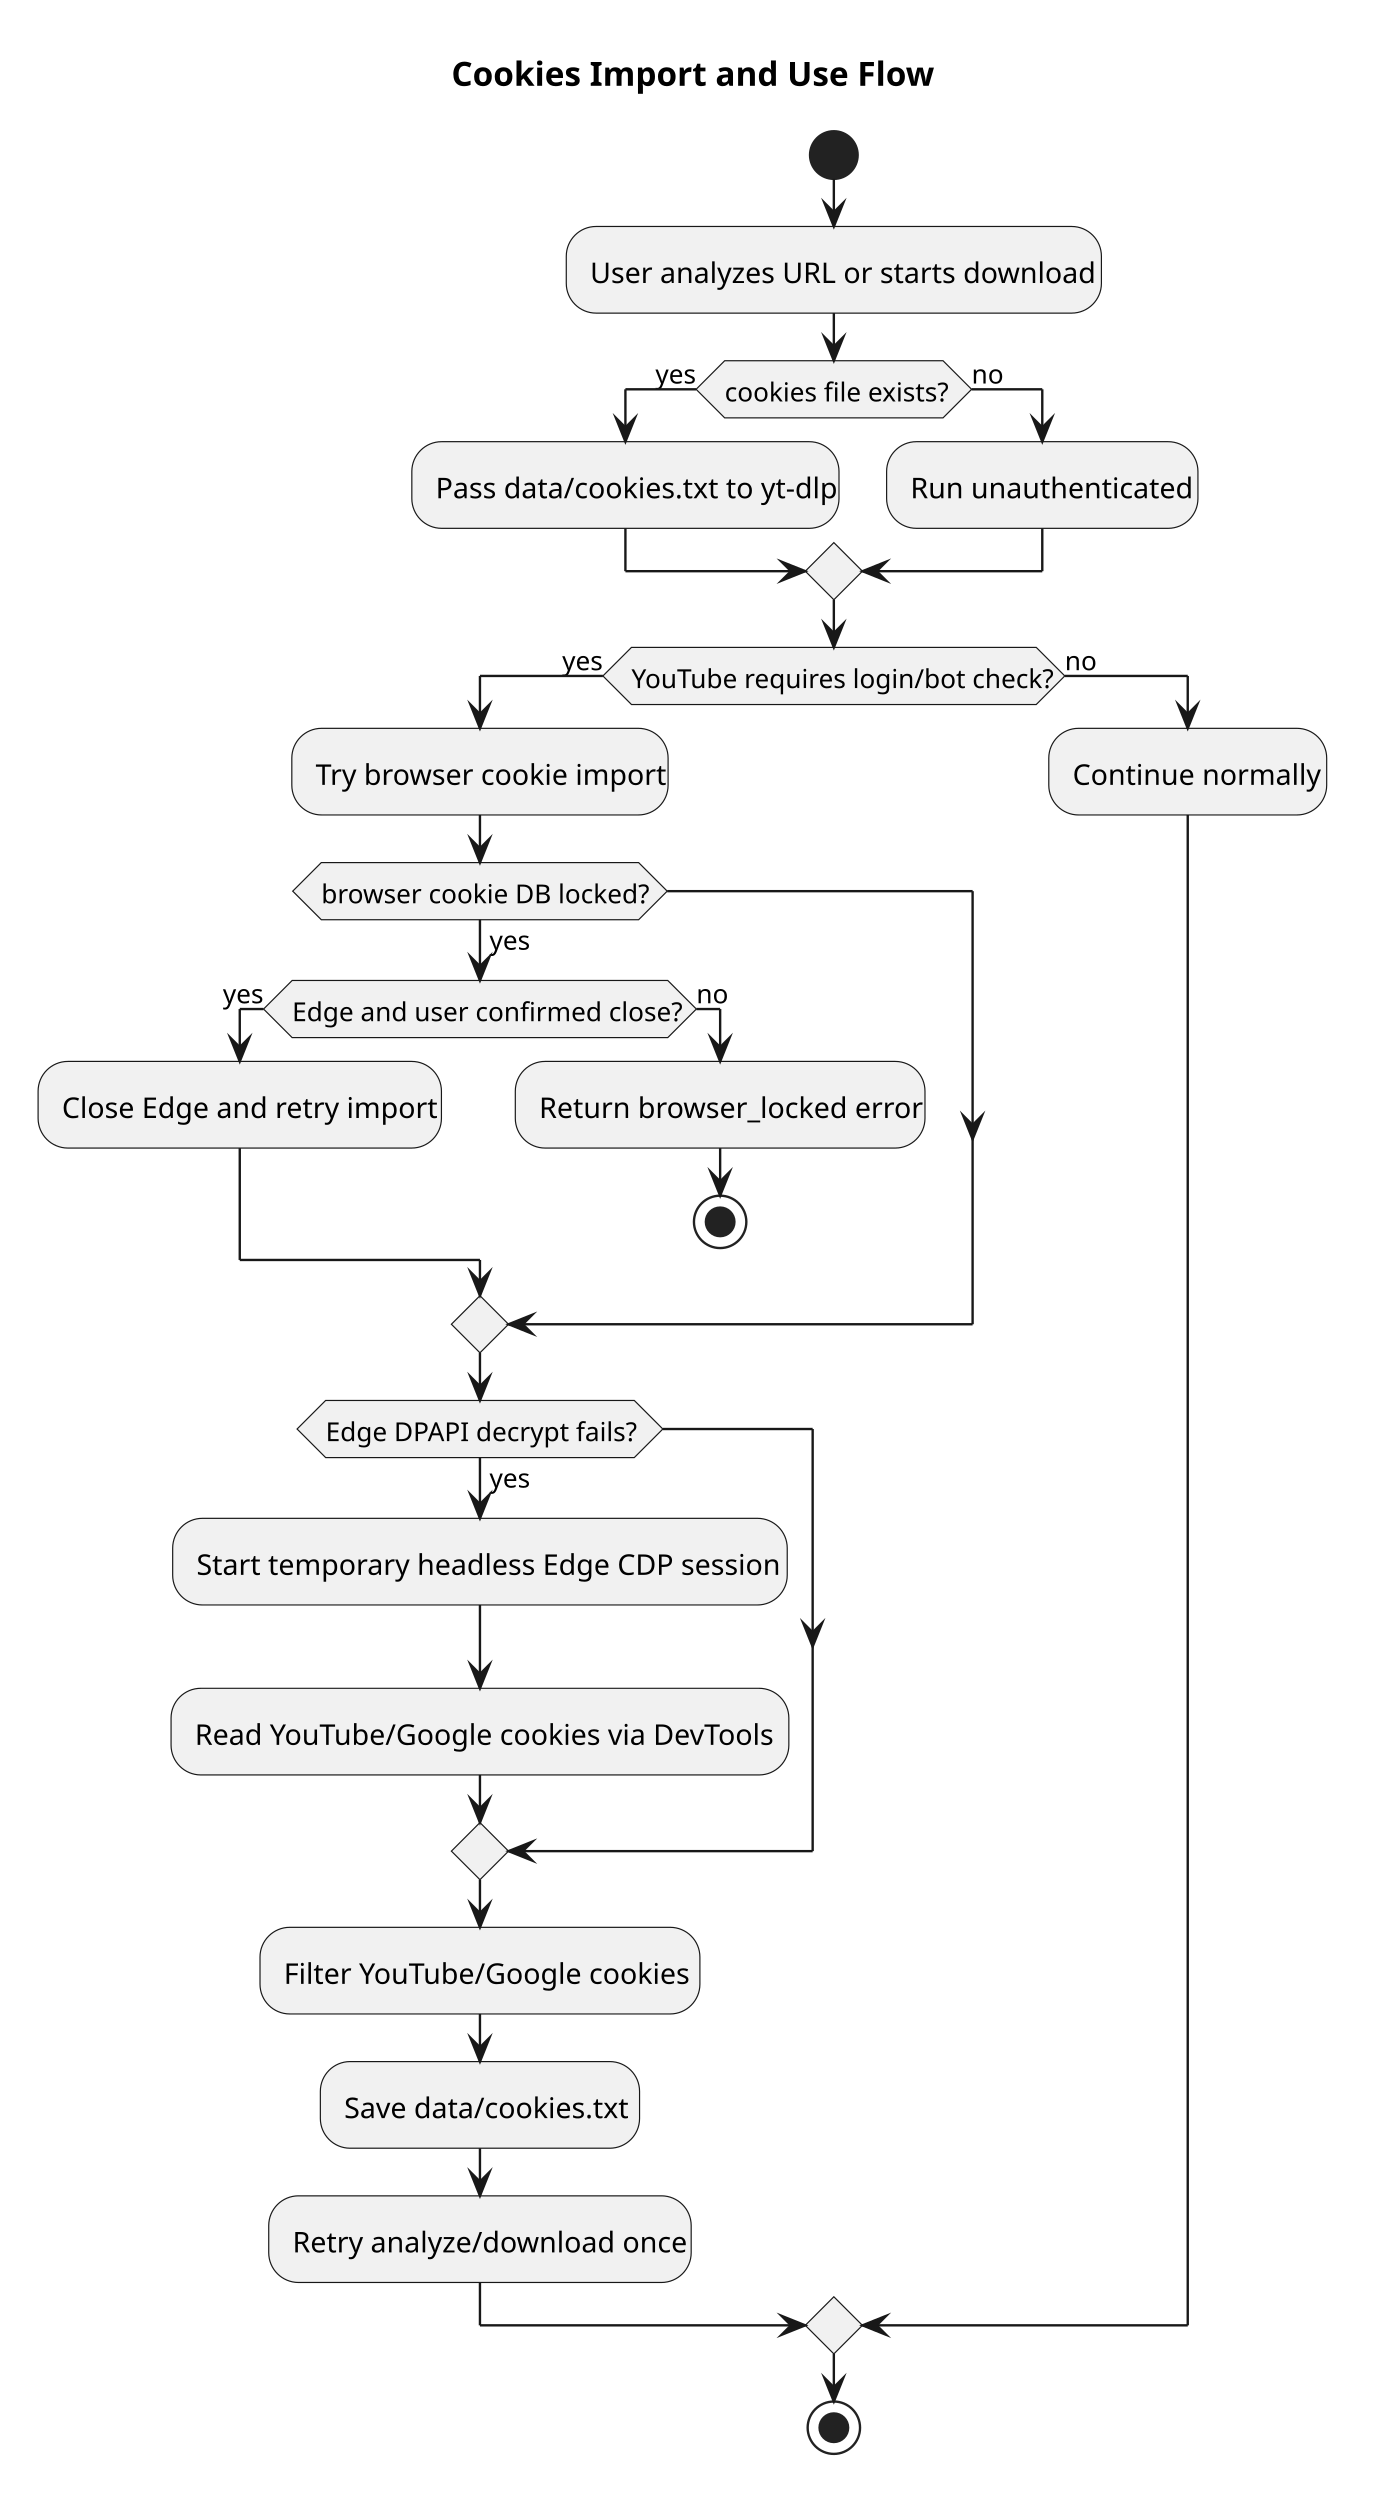
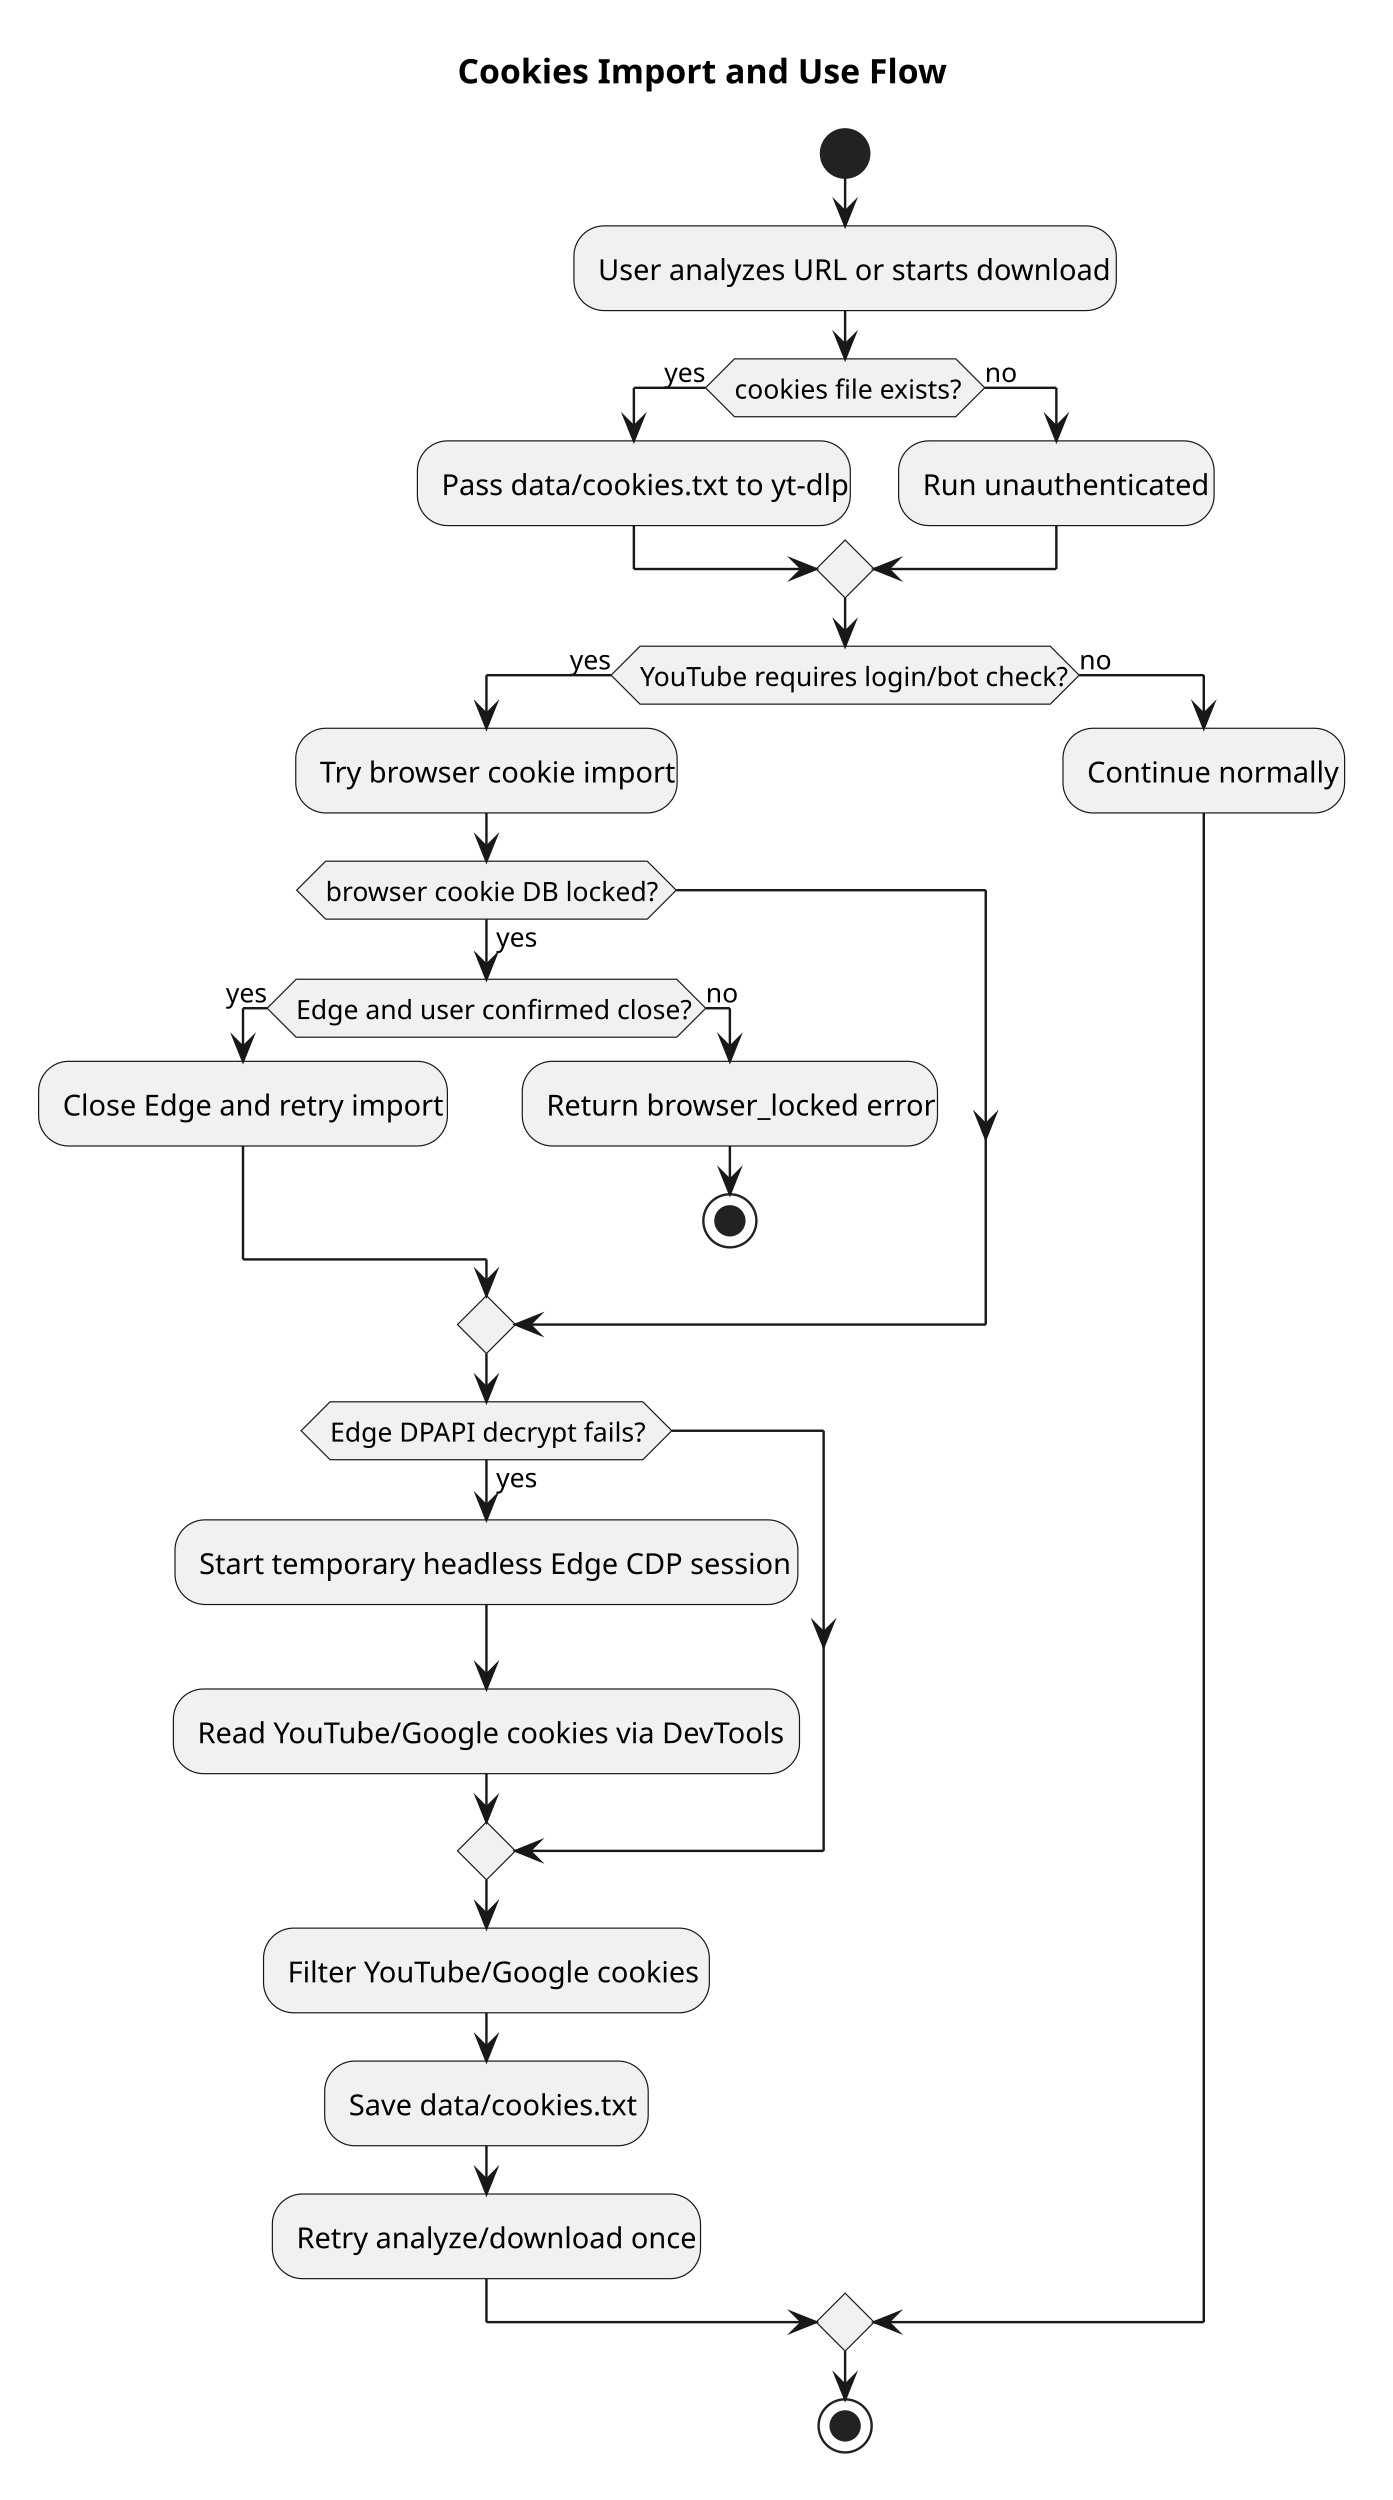
- <svg xmlns="http://www.w3.org/2000/svg" contentStyleType="text/css" data-diagram-type="ACTIVITY" height="1050px" preserveAspectRatio="none" style="width:577px;height:1050px;background:#FFFFFF;" version="1.1" viewBox="0 0 577 1050" width="577px" zoomAndPan="magnify">
+ <svg xmlns="http://www.w3.org/2000/svg" contentStyleType="text/css" data-diagram-type="ACTIVITY" height="1036px" preserveAspectRatio="none" style="width:577px;height:1036px;background:#FFFFFF;" version="1.1" viewBox="0 0 577 1036" width="577px" zoomAndPan="magnify">
  <defs />
  <g>
    <g class="title" data-source-line="1">
-       <text fill="#000000" font-family="sans-serif" font-size="14" font-weight="700" lengthAdjust="spacing" textLength="196.027" x="189.59" y="36.044">Cookies Import and Use Flow</text>
+       <text fill="#000000" font-family="sans-serif" font-size="14" font-weight="700" lengthAdjust="spacing" textLength="196.027" x="189.59" y="34.533">Cookies Import and Use Flow</text>
    </g>
-     <ellipse cx="350.215" cy="65.12" fill="#222222" rx="10" ry="10" style="stroke:#222222;stroke-width:1;" />
-     <rect fill="#F1F1F1" height="36.389" rx="12.5" ry="12.5" style="stroke:#181818;stroke-width:0.5;" width="224.756" x="237.837" y="95.12" />
-     <text fill="#000000" font-family="sans-serif" font-size="12" lengthAdjust="spacing" textLength="204.756" x="247.837" y="118.872">User analyzes URL or starts download</text>
-     <polygon fill="#F1F1F1" points="304.362,151.509,396.068,151.509,408.068,163.509,396.068,175.509,304.362,175.509,292.362,163.509,304.362,151.509" style="stroke:#181818;stroke-width:0.5;stroke-linejoin:miter;stroke-miterlimit:10;" />
-     <text fill="#000000" font-family="sans-serif" font-size="11" lengthAdjust="spacing" textLength="91.706" x="304.362" y="168.603">cookies file exists?</text>
-     <text fill="#000000" font-family="sans-serif" font-size="11" lengthAdjust="spacing" textLength="17.118" x="275.245" y="161.092">yes</text>
-     <text fill="#000000" font-family="sans-serif" font-size="11" lengthAdjust="spacing" textLength="12.235" x="408.068" y="161.092">no</text>
-     <rect fill="#F1F1F1" height="36.389" rx="12.5" ry="12.5" style="stroke:#181818;stroke-width:0.5;" width="179.41" x="172.969" y="185.509" />
-     <text fill="#000000" font-family="sans-serif" font-size="12" lengthAdjust="spacing" textLength="159.41" x="182.969" y="209.261">Pass data/cookies.txt to yt-dlp</text>
-     <rect fill="#F1F1F1" height="36.389" rx="12.5" ry="12.5" style="stroke:#181818;stroke-width:0.5;" width="130.754" x="372.379" y="185.509" />
-     <text fill="#000000" font-family="sans-serif" font-size="12" lengthAdjust="spacing" textLength="110.754" x="382.379" y="209.261">Run unauthenticated</text>
-     <polygon fill="#F1F1F1" points="350.215,227.898,362.215,239.898,350.215,251.898,338.215,239.898,350.215,227.898" style="stroke:#181818;stroke-width:0.5;stroke-linejoin:miter;stroke-miterlimit:10;" />
-     <polygon fill="#F1F1F1" points="265.218,271.897,435.213,271.897,447.213,283.897,435.213,295.897,265.218,295.897,253.218,283.897,265.218,271.897" style="stroke:#181818;stroke-width:0.5;stroke-linejoin:miter;stroke-miterlimit:10;" />
-     <text fill="#000000" font-family="sans-serif" font-size="11" lengthAdjust="spacing" textLength="169.995" x="265.218" y="288.992">YouTube requires login/bot check?</text>
-     <text fill="#000000" font-family="sans-serif" font-size="11" lengthAdjust="spacing" textLength="17.118" x="236.1" y="281.481">yes</text>
-     <text fill="#000000" font-family="sans-serif" font-size="11" lengthAdjust="spacing" textLength="12.235" x="447.213" y="281.481">no</text>
-     <rect fill="#F1F1F1" height="36.389" rx="12.5" ry="12.5" style="stroke:#181818;stroke-width:0.5;" width="158.035" x="122.564" y="305.897" />
-     <text fill="#000000" font-family="sans-serif" font-size="12" lengthAdjust="spacing" textLength="138.035" x="132.564" y="329.649">Try browser cookie import</text>
-     <polygon fill="#F1F1F1" points="122.701,411.798,280.461,411.798,292.461,423.798,280.461,435.798,122.701,435.798,110.701,423.798,122.701,411.798" style="stroke:#181818;stroke-width:0.5;stroke-linejoin:miter;stroke-miterlimit:10;" />
-     <text fill="#000000" font-family="sans-serif" font-size="11" lengthAdjust="spacing" textLength="157.76" x="122.701" y="428.892">Edge and user confirmed close?</text>
-     <text fill="#000000" font-family="sans-serif" font-size="11" lengthAdjust="spacing" textLength="17.118" x="93.584" y="421.381">yes</text>
-     <text fill="#000000" font-family="sans-serif" font-size="11" lengthAdjust="spacing" textLength="12.235" x="292.461" y="421.381">no</text>
-     <rect fill="#F1F1F1" height="36.389" rx="12.5" ry="12.5" style="stroke:#181818;stroke-width:0.5;" width="169.402" x="16" y="445.798" />
-     <text fill="#000000" font-family="sans-serif" font-size="12" lengthAdjust="spacing" textLength="149.402" x="26" y="469.55">Close Edge and retry import</text>
-     <rect fill="#F1F1F1" height="36.389" rx="12.5" ry="12.5" style="stroke:#181818;stroke-width:0.5;" width="172.062" x="216.43" y="445.798" />
-     <text fill="#000000" font-family="sans-serif" font-size="12" lengthAdjust="spacing" textLength="152.062" x="226.43" y="469.55">Return browser_locked error</text>
-     <ellipse cx="302.461" cy="513.186" fill="none" rx="11" ry="11" style="stroke:#222222;stroke-width:1;" />
-     <ellipse cx="302.461" cy="513.186" fill="#222222" rx="6" ry="6" style="stroke:#222222;stroke-width:1;" />
-     <polygon fill="#F1F1F1" points="134.939,362.286,268.223,362.286,280.223,374.286,268.223,386.286,134.939,386.286,122.939,374.286,134.939,362.286" style="stroke:#181818;stroke-width:0.5;stroke-linejoin:miter;stroke-miterlimit:10;" />
-     <text fill="#000000" font-family="sans-serif" font-size="11" lengthAdjust="spacing" textLength="17.118" x="205.581" y="398.892">yes</text>
-     <text fill="#000000" font-family="sans-serif" font-size="11" lengthAdjust="spacing" textLength="133.284" x="134.939" y="379.381">browser cookie DB locked?</text>
-     <polygon fill="#F1F1F1" points="201.581,544.186,213.581,556.186,201.581,568.186,189.581,556.186,201.581,544.186" style="stroke:#181818;stroke-width:0.5;stroke-linejoin:miter;stroke-miterlimit:10;" />
-     <rect fill="#F1F1F1" height="36.389" rx="12.5" ry="12.5" style="stroke:#181818;stroke-width:0.5;" width="258.113" x="72.524" y="637.698" />
-     <text fill="#000000" font-family="sans-serif" font-size="12" lengthAdjust="spacing" textLength="238.113" x="82.524" y="661.45">Start temporary headless Edge CDP session</text>
-     <rect fill="#F1F1F1" height="36.389" rx="12.5" ry="12.5" style="stroke:#181818;stroke-width:0.5;" width="259.467" x="71.848" y="709.086" />
-     <text fill="#000000" font-family="sans-serif" font-size="12" lengthAdjust="spacing" textLength="239.467" x="81.848" y="732.838">Read YouTube/Google cookies via DevTools</text>
-     <polygon fill="#F1F1F1" points="136.771,588.186,266.391,588.186,278.391,600.186,266.391,612.186,136.771,612.186,124.771,600.186,136.771,588.186" style="stroke:#181818;stroke-width:0.5;stroke-linejoin:miter;stroke-miterlimit:10;" />
-     <text fill="#000000" font-family="sans-serif" font-size="11" lengthAdjust="spacing" textLength="17.118" x="205.581" y="624.792">yes</text>
-     <text fill="#000000" font-family="sans-serif" font-size="11" lengthAdjust="spacing" textLength="129.621" x="136.771" y="605.281">Edge DPAPI decrypt fails?</text>
-     <polygon fill="#F1F1F1" points="201.581,765.475,213.581,777.475,201.581,789.475,189.581,777.475,201.581,765.475" style="stroke:#181818;stroke-width:0.5;stroke-linejoin:miter;stroke-miterlimit:10;" />
-     <rect fill="#F1F1F1" height="36.389" rx="12.5" ry="12.5" style="stroke:#181818;stroke-width:0.5;" width="184.754" x="109.204" y="809.475" />
-     <text fill="#000000" font-family="sans-serif" font-size="12" lengthAdjust="spacing" textLength="164.754" x="119.204" y="833.227">Filter YouTube/Google cookies</text>
-     <rect fill="#F1F1F1" height="36.389" rx="12.5" ry="12.5" style="stroke:#181818;stroke-width:0.5;" width="134.065" x="134.549" y="865.864" />
-     <text fill="#000000" font-family="sans-serif" font-size="12" lengthAdjust="spacing" textLength="114.064" x="144.549" y="889.616">Save data/cookies.txt</text>
-     <rect fill="#F1F1F1" height="36.389" rx="12.5" ry="12.5" style="stroke:#181818;stroke-width:0.5;" width="177.43" x="112.866" y="922.252" />
-     <text fill="#000000" font-family="sans-serif" font-size="12" lengthAdjust="spacing" textLength="157.43" x="122.866" y="946.004">Retry analyze/download once</text>
-     <rect fill="#F1F1F1" height="36.389" rx="12.5" ry="12.5" style="stroke:#181818;stroke-width:0.5;" width="116.715" x="440.492" y="305.897" />
-     <text fill="#000000" font-family="sans-serif" font-size="12" lengthAdjust="spacing" textLength="96.715" x="450.492" y="329.649">Continue normally</text>
-     <polygon fill="#F1F1F1" points="350.215,964.641,362.215,976.641,350.215,988.641,338.215,976.641,350.215,964.641" style="stroke:#181818;stroke-width:0.5;stroke-linejoin:miter;stroke-miterlimit:10;" />
-     <ellipse cx="350.215" cy="1019.641" fill="none" rx="11" ry="11" style="stroke:#222222;stroke-width:1;" />
-     <ellipse cx="350.215" cy="1019.641" fill="#222222" rx="6" ry="6" style="stroke:#222222;stroke-width:1;" />
-     <line style="stroke:#181818;stroke-width:1;" x1="350.215" x2="350.215" y1="75.12" y2="95.12" />
-     <polygon fill="#181818" points="346.215,85.12,350.215,95.12,354.215,85.12,350.215,89.12" style="stroke:#181818;stroke-width:1;stroke-linejoin:miter;stroke-miterlimit:10;" />
-     <line style="stroke:#181818;stroke-width:1;" x1="292.362" x2="262.674" y1="163.509" y2="163.509" />
-     <line style="stroke:#181818;stroke-width:1;" x1="262.674" x2="262.674" y1="163.509" y2="185.509" />
-     <polygon fill="#181818" points="258.674,175.509,262.674,185.509,266.674,175.509,262.674,179.509" style="stroke:#181818;stroke-width:1;stroke-linejoin:miter;stroke-miterlimit:10;" />
-     <line style="stroke:#181818;stroke-width:1;" x1="408.068" x2="437.756" y1="163.509" y2="163.509" />
-     <line style="stroke:#181818;stroke-width:1;" x1="437.756" x2="437.756" y1="163.509" y2="185.509" />
-     <polygon fill="#181818" points="433.756,175.509,437.756,185.509,441.756,175.509,437.756,179.509" style="stroke:#181818;stroke-width:1;stroke-linejoin:miter;stroke-miterlimit:10;" />
-     <line style="stroke:#181818;stroke-width:1;" x1="262.674" x2="262.674" y1="221.898" y2="239.898" />
-     <line style="stroke:#181818;stroke-width:1;" x1="262.674" x2="338.215" y1="239.898" y2="239.898" />
-     <polygon fill="#181818" points="328.215,235.898,338.215,239.898,328.215,243.898,332.215,239.898" style="stroke:#181818;stroke-width:1;stroke-linejoin:miter;stroke-miterlimit:10;" />
-     <line style="stroke:#181818;stroke-width:1;" x1="437.756" x2="437.756" y1="221.898" y2="239.898" />
-     <line style="stroke:#181818;stroke-width:1;" x1="437.756" x2="362.215" y1="239.898" y2="239.898" />
-     <polygon fill="#181818" points="372.215,235.898,362.215,239.898,372.215,243.898,368.215,239.898" style="stroke:#181818;stroke-width:1;stroke-linejoin:miter;stroke-miterlimit:10;" />
-     <line style="stroke:#181818;stroke-width:1;" x1="350.215" x2="350.215" y1="131.509" y2="151.509" />
-     <polygon fill="#181818" points="346.215,141.509,350.215,151.509,354.215,141.509,350.215,145.509" style="stroke:#181818;stroke-width:1;stroke-linejoin:miter;stroke-miterlimit:10;" />
-     <line style="stroke:#181818;stroke-width:1;" x1="302.461" x2="302.461" y1="482.186" y2="502.186" />
-     <polygon fill="#181818" points="298.461,492.186,302.461,502.186,306.461,492.186,302.461,496.186" style="stroke:#181818;stroke-width:1;stroke-linejoin:miter;stroke-miterlimit:10;" />
-     <line style="stroke:#181818;stroke-width:1;" x1="110.701" x2="100.701" y1="423.798" y2="423.798" />
-     <line style="stroke:#181818;stroke-width:1;" x1="100.701" x2="100.701" y1="423.798" y2="445.798" />
-     <polygon fill="#181818" points="96.701,435.798,100.701,445.798,104.701,435.798,100.701,439.798" style="stroke:#181818;stroke-width:1;stroke-linejoin:miter;stroke-miterlimit:10;" />
-     <line style="stroke:#181818;stroke-width:1;" x1="292.461" x2="302.461" y1="423.798" y2="423.798" />
-     <line style="stroke:#181818;stroke-width:1;" x1="302.461" x2="302.461" y1="423.798" y2="445.798" />
-     <polygon fill="#181818" points="298.461,435.798,302.461,445.798,306.461,435.798,302.461,439.798" style="stroke:#181818;stroke-width:1;stroke-linejoin:miter;stroke-miterlimit:10;" />
-     <line style="stroke:#181818;stroke-width:1;" x1="100.701" x2="100.701" y1="482.186" y2="529.186" />
-     <line style="stroke:#181818;stroke-width:1;" x1="100.701" x2="201.581" y1="529.186" y2="529.186" />
-     <line style="stroke:#181818;stroke-width:1;" x1="201.581" x2="201.581" y1="529.186" y2="544.186" />
-     <polygon fill="#181818" points="197.581,534.186,201.581,544.186,205.581,534.186,201.581,538.186" style="stroke:#181818;stroke-width:1;stroke-linejoin:miter;stroke-miterlimit:10;" />
-     <line style="stroke:#181818;stroke-width:1;" x1="201.581" x2="201.581" y1="386.286" y2="411.798" />
-     <polygon fill="#181818" points="197.581,401.798,201.581,411.798,205.581,401.798,201.581,405.798" style="stroke:#181818;stroke-width:1;stroke-linejoin:miter;stroke-miterlimit:10;" />
-     <line style="stroke:#181818;stroke-width:1;" x1="280.223" x2="408.492" y1="374.286" y2="374.286" />
-     <polygon fill="#181818" points="404.492,468.492,408.492,478.492,412.492,468.492,408.492,472.492" style="stroke:#181818;stroke-width:1;stroke-linejoin:miter;stroke-miterlimit:10;" />
-     <line style="stroke:#181818;stroke-width:1;" x1="408.492" x2="408.492" y1="374.286" y2="556.186" />
-     <line style="stroke:#181818;stroke-width:1;" x1="408.492" x2="213.581" y1="556.186" y2="556.186" />
-     <polygon fill="#181818" points="223.581,552.186,213.581,556.186,223.581,560.186,219.581,556.186" style="stroke:#181818;stroke-width:1;stroke-linejoin:miter;stroke-miterlimit:10;" />
-     <line style="stroke:#181818;stroke-width:1;" x1="201.581" x2="201.581" y1="342.286" y2="362.286" />
-     <polygon fill="#181818" points="197.581,352.286,201.581,362.286,205.581,352.286,201.581,356.286" style="stroke:#181818;stroke-width:1;stroke-linejoin:miter;stroke-miterlimit:10;" />
-     <line style="stroke:#181818;stroke-width:1;" x1="201.581" x2="201.581" y1="674.086" y2="709.086" />
-     <polygon fill="#181818" points="197.581,699.086,201.581,709.086,205.581,699.086,201.581,703.086" style="stroke:#181818;stroke-width:1;stroke-linejoin:miter;stroke-miterlimit:10;" />
-     <line style="stroke:#181818;stroke-width:1;" x1="201.581" x2="201.581" y1="612.186" y2="637.698" />
-     <polygon fill="#181818" points="197.581,627.698,201.581,637.698,205.581,627.698,201.581,631.698" style="stroke:#181818;stroke-width:1;stroke-linejoin:miter;stroke-miterlimit:10;" />
-     <line style="stroke:#181818;stroke-width:1;" x1="278.391" x2="341.315" y1="600.186" y2="600.186" />
-     <polygon fill="#181818" points="337.315,681.586,341.315,691.586,345.315,681.586,341.315,685.586" style="stroke:#181818;stroke-width:1;stroke-linejoin:miter;stroke-miterlimit:10;" />
-     <line style="stroke:#181818;stroke-width:1;" x1="341.315" x2="341.315" y1="600.186" y2="777.475" />
-     <line style="stroke:#181818;stroke-width:1;" x1="341.315" x2="213.581" y1="777.475" y2="777.475" />
-     <polygon fill="#181818" points="223.581,773.475,213.581,777.475,223.581,781.475,219.581,777.475" style="stroke:#181818;stroke-width:1;stroke-linejoin:miter;stroke-miterlimit:10;" />
-     <line style="stroke:#181818;stroke-width:1;" x1="201.581" x2="201.581" y1="745.475" y2="765.475" />
-     <polygon fill="#181818" points="197.581,755.475,201.581,765.475,205.581,755.475,201.581,759.475" style="stroke:#181818;stroke-width:1;stroke-linejoin:miter;stroke-miterlimit:10;" />
-     <line style="stroke:#181818;stroke-width:1;" x1="201.581" x2="201.581" y1="568.186" y2="588.186" />
-     <polygon fill="#181818" points="197.581,578.186,201.581,588.186,205.581,578.186,201.581,582.186" style="stroke:#181818;stroke-width:1;stroke-linejoin:miter;stroke-miterlimit:10;" />
-     <line style="stroke:#181818;stroke-width:1;" x1="201.581" x2="201.581" y1="789.475" y2="809.475" />
-     <polygon fill="#181818" points="197.581,799.475,201.581,809.475,205.581,799.475,201.581,803.475" style="stroke:#181818;stroke-width:1;stroke-linejoin:miter;stroke-miterlimit:10;" />
-     <line style="stroke:#181818;stroke-width:1;" x1="201.581" x2="201.581" y1="845.864" y2="865.864" />
-     <polygon fill="#181818" points="197.581,855.864,201.581,865.864,205.581,855.864,201.581,859.864" style="stroke:#181818;stroke-width:1;stroke-linejoin:miter;stroke-miterlimit:10;" />
-     <line style="stroke:#181818;stroke-width:1;" x1="201.581" x2="201.581" y1="902.252" y2="922.252" />
-     <polygon fill="#181818" points="197.581,912.252,201.581,922.252,205.581,912.252,201.581,916.252" style="stroke:#181818;stroke-width:1;stroke-linejoin:miter;stroke-miterlimit:10;" />
-     <line style="stroke:#181818;stroke-width:1;" x1="253.218" x2="201.581" y1="283.897" y2="283.897" />
-     <line style="stroke:#181818;stroke-width:1;" x1="201.581" x2="201.581" y1="283.897" y2="305.897" />
-     <polygon fill="#181818" points="197.581,295.897,201.581,305.897,205.581,295.897,201.581,299.897" style="stroke:#181818;stroke-width:1;stroke-linejoin:miter;stroke-miterlimit:10;" />
-     <line style="stroke:#181818;stroke-width:1;" x1="447.213" x2="498.85" y1="283.897" y2="283.897" />
-     <line style="stroke:#181818;stroke-width:1;" x1="498.85" x2="498.85" y1="283.897" y2="305.897" />
-     <polygon fill="#181818" points="494.85,295.897,498.85,305.897,502.85,295.897,498.85,299.897" style="stroke:#181818;stroke-width:1;stroke-linejoin:miter;stroke-miterlimit:10;" />
-     <line style="stroke:#181818;stroke-width:1;" x1="201.581" x2="201.581" y1="958.641" y2="976.641" />
-     <line style="stroke:#181818;stroke-width:1;" x1="201.581" x2="338.215" y1="976.641" y2="976.641" />
-     <polygon fill="#181818" points="328.215,972.641,338.215,976.641,328.215,980.641,332.215,976.641" style="stroke:#181818;stroke-width:1;stroke-linejoin:miter;stroke-miterlimit:10;" />
-     <line style="stroke:#181818;stroke-width:1;" x1="498.85" x2="498.85" y1="342.286" y2="976.641" />
-     <line style="stroke:#181818;stroke-width:1;" x1="498.85" x2="362.215" y1="976.641" y2="976.641" />
-     <polygon fill="#181818" points="372.215,972.641,362.215,976.641,372.215,980.641,368.215,976.641" style="stroke:#181818;stroke-width:1;stroke-linejoin:miter;stroke-miterlimit:10;" />
-     <line style="stroke:#181818;stroke-width:1;" x1="350.215" x2="350.215" y1="251.898" y2="271.897" />
-     <polygon fill="#181818" points="346.215,261.897,350.215,271.897,354.215,261.897,350.215,265.897" style="stroke:#181818;stroke-width:1;stroke-linejoin:miter;stroke-miterlimit:10;" />
-     <line style="stroke:#181818;stroke-width:1;" x1="350.215" x2="350.215" y1="988.641" y2="1008.641" />
-     <polygon fill="#181818" points="346.215,998.641,350.215,1008.641,354.215,998.641,350.215,1002.641" style="stroke:#181818;stroke-width:1;stroke-linejoin:miter;stroke-miterlimit:10;" />
+     <ellipse cx="350.215" cy="63.609" fill="#222222" rx="10" ry="10" style="stroke:#222222;stroke-width:1;" />
+     <rect fill="#F1F1F1" height="35.094" rx="12.5" ry="12.5" style="stroke:#181818;stroke-width:0.5;" width="224.756" x="237.837" y="93.609" />
+     <text fill="#000000" font-family="sans-serif" font-size="12" lengthAdjust="spacing" textLength="204.756" x="247.837" y="116.066">User analyzes URL or starts download</text>
+     <polygon fill="#F1F1F1" points="304.362,148.703,396.068,148.703,408.068,160.703,396.068,172.703,304.362,172.703,292.362,160.703,304.362,148.703" style="stroke:#181818;stroke-width:0.5;stroke-linejoin:miter;stroke-miterlimit:10;" />
+     <text fill="#000000" font-family="sans-serif" font-size="11" lengthAdjust="spacing" textLength="91.706" x="304.362" y="165.204">cookies file exists?</text>
+     <text fill="#000000" font-family="sans-serif" font-size="11" lengthAdjust="spacing" textLength="17.118" x="275.245" y="158.286">yes</text>
+     <text fill="#000000" font-family="sans-serif" font-size="11" lengthAdjust="spacing" textLength="12.235" x="408.068" y="158.286">no</text>
+     <rect fill="#F1F1F1" height="35.094" rx="12.5" ry="12.5" style="stroke:#181818;stroke-width:0.5;" width="179.41" x="172.969" y="182.703" />
+     <text fill="#000000" font-family="sans-serif" font-size="12" lengthAdjust="spacing" textLength="159.41" x="182.969" y="205.16">Pass data/cookies.txt to yt-dlp</text>
+     <rect fill="#F1F1F1" height="35.094" rx="12.5" ry="12.5" style="stroke:#181818;stroke-width:0.5;" width="130.754" x="372.379" y="182.703" />
+     <text fill="#000000" font-family="sans-serif" font-size="12" lengthAdjust="spacing" textLength="110.754" x="382.379" y="205.16">Run unauthenticated</text>
+     <polygon fill="#F1F1F1" points="350.215,223.797,362.215,235.797,350.215,247.797,338.215,235.797,350.215,223.797" style="stroke:#181818;stroke-width:0.5;stroke-linejoin:miter;stroke-miterlimit:10;" />
+     <polygon fill="#F1F1F1" points="265.218,267.797,435.213,267.797,447.213,279.797,435.213,291.797,265.218,291.797,253.218,279.797,265.218,267.797" style="stroke:#181818;stroke-width:0.5;stroke-linejoin:miter;stroke-miterlimit:10;" />
+     <text fill="#000000" font-family="sans-serif" font-size="11" lengthAdjust="spacing" textLength="169.995" x="265.218" y="284.298">YouTube requires login/bot check?</text>
+     <text fill="#000000" font-family="sans-serif" font-size="11" lengthAdjust="spacing" textLength="17.118" x="236.1" y="277.38">yes</text>
+     <text fill="#000000" font-family="sans-serif" font-size="11" lengthAdjust="spacing" textLength="12.235" x="447.213" y="277.38">no</text>
+     <rect fill="#F1F1F1" height="35.094" rx="12.5" ry="12.5" style="stroke:#181818;stroke-width:0.5;" width="158.035" x="122.564" y="301.797" />
+     <text fill="#000000" font-family="sans-serif" font-size="12" lengthAdjust="spacing" textLength="138.035" x="132.564" y="324.254">Try browser cookie import</text>
+     <polygon fill="#F1F1F1" points="122.701,405.809,280.461,405.809,292.461,417.809,280.461,429.809,122.701,429.809,110.701,417.809,122.701,405.809" style="stroke:#181818;stroke-width:0.5;stroke-linejoin:miter;stroke-miterlimit:10;" />
+     <text fill="#000000" font-family="sans-serif" font-size="11" lengthAdjust="spacing" textLength="157.76" x="122.701" y="422.31">Edge and user confirmed close?</text>
+     <text fill="#000000" font-family="sans-serif" font-size="11" lengthAdjust="spacing" textLength="17.118" x="93.584" y="415.392">yes</text>
+     <text fill="#000000" font-family="sans-serif" font-size="11" lengthAdjust="spacing" textLength="12.235" x="292.461" y="415.392">no</text>
+     <rect fill="#F1F1F1" height="35.094" rx="12.5" ry="12.5" style="stroke:#181818;stroke-width:0.5;" width="169.402" x="16" y="439.809" />
+     <text fill="#000000" font-family="sans-serif" font-size="12" lengthAdjust="spacing" textLength="149.402" x="26" y="462.266">Close Edge and retry import</text>
+     <rect fill="#F1F1F1" height="35.094" rx="12.5" ry="12.5" style="stroke:#181818;stroke-width:0.5;" width="172.062" x="216.43" y="439.809" />
+     <text fill="#000000" font-family="sans-serif" font-size="12" lengthAdjust="spacing" textLength="152.062" x="226.43" y="462.266">Return browser_locked error</text>
+     <ellipse cx="302.461" cy="505.902" fill="none" rx="11" ry="11" style="stroke:#222222;stroke-width:1;" />
+     <ellipse cx="302.461" cy="505.902" fill="#222222" rx="6" ry="6" style="stroke:#222222;stroke-width:1;" />
+     <polygon fill="#F1F1F1" points="134.939,356.891,268.223,356.891,280.223,368.891,268.223,380.891,134.939,380.891,122.939,368.891,134.939,356.891" style="stroke:#181818;stroke-width:0.5;stroke-linejoin:miter;stroke-miterlimit:10;" />
+     <text fill="#000000" font-family="sans-serif" font-size="11" lengthAdjust="spacing" textLength="17.118" x="205.581" y="392.31">yes</text>
+     <text fill="#000000" font-family="sans-serif" font-size="11" lengthAdjust="spacing" textLength="133.284" x="134.939" y="373.392">browser cookie DB locked?</text>
+     <polygon fill="#F1F1F1" points="201.581,536.902,213.581,548.902,201.581,560.902,189.581,548.902,201.581,536.902" style="stroke:#181818;stroke-width:0.5;stroke-linejoin:miter;stroke-miterlimit:10;" />
+     <rect fill="#F1F1F1" height="35.094" rx="12.5" ry="12.5" style="stroke:#181818;stroke-width:0.5;" width="258.113" x="72.524" y="629.82" />
+     <text fill="#000000" font-family="sans-serif" font-size="12" lengthAdjust="spacing" textLength="238.113" x="82.524" y="652.277">Start temporary headless Edge CDP session</text>
+     <rect fill="#F1F1F1" height="35.094" rx="12.5" ry="12.5" style="stroke:#181818;stroke-width:0.5;" width="259.467" x="71.848" y="699.914" />
+     <text fill="#000000" font-family="sans-serif" font-size="12" lengthAdjust="spacing" textLength="239.467" x="81.848" y="722.371">Read YouTube/Google cookies via DevTools</text>
+     <polygon fill="#F1F1F1" points="136.771,580.902,266.391,580.902,278.391,592.902,266.391,604.902,136.771,604.902,124.771,592.902,136.771,580.902" style="stroke:#181818;stroke-width:0.5;stroke-linejoin:miter;stroke-miterlimit:10;" />
+     <text fill="#000000" font-family="sans-serif" font-size="11" lengthAdjust="spacing" textLength="17.118" x="205.581" y="616.321">yes</text>
+     <text fill="#000000" font-family="sans-serif" font-size="11" lengthAdjust="spacing" textLength="129.621" x="136.771" y="597.403">Edge DPAPI decrypt fails?</text>
+     <polygon fill="#F1F1F1" points="201.581,755.008,213.581,767.008,201.581,779.008,189.581,767.008,201.581,755.008" style="stroke:#181818;stroke-width:0.5;stroke-linejoin:miter;stroke-miterlimit:10;" />
+     <rect fill="#F1F1F1" height="35.094" rx="12.5" ry="12.5" style="stroke:#181818;stroke-width:0.5;" width="184.754" x="109.204" y="799.008" />
+     <text fill="#000000" font-family="sans-serif" font-size="12" lengthAdjust="spacing" textLength="164.754" x="119.204" y="821.465">Filter YouTube/Google cookies</text>
+     <rect fill="#F1F1F1" height="35.094" rx="12.5" ry="12.5" style="stroke:#181818;stroke-width:0.5;" width="134.065" x="134.549" y="854.102" />
+     <text fill="#000000" font-family="sans-serif" font-size="12" lengthAdjust="spacing" textLength="114.064" x="144.549" y="876.559">Save data/cookies.txt</text>
+     <rect fill="#F1F1F1" height="35.094" rx="12.5" ry="12.5" style="stroke:#181818;stroke-width:0.5;" width="177.43" x="112.866" y="909.195" />
+     <text fill="#000000" font-family="sans-serif" font-size="12" lengthAdjust="spacing" textLength="157.43" x="122.866" y="931.652">Retry analyze/download once</text>
+     <rect fill="#F1F1F1" height="35.094" rx="12.5" ry="12.5" style="stroke:#181818;stroke-width:0.5;" width="116.715" x="440.492" y="301.797" />
+     <text fill="#000000" font-family="sans-serif" font-size="12" lengthAdjust="spacing" textLength="96.715" x="450.492" y="324.254">Continue normally</text>
+     <polygon fill="#F1F1F1" points="350.215,950.289,362.215,962.289,350.215,974.289,338.215,962.289,350.215,950.289" style="stroke:#181818;stroke-width:0.5;stroke-linejoin:miter;stroke-miterlimit:10;" />
+     <ellipse cx="350.215" cy="1005.289" fill="none" rx="11" ry="11" style="stroke:#222222;stroke-width:1;" />
+     <ellipse cx="350.215" cy="1005.289" fill="#222222" rx="6" ry="6" style="stroke:#222222;stroke-width:1;" />
+     <line style="stroke:#181818;stroke-width:1;" x1="350.215" x2="350.215" y1="73.609" y2="93.609" />
+     <polygon fill="#181818" points="346.215,83.609,350.215,93.609,354.215,83.609,350.215,87.609" style="stroke:#181818;stroke-width:1;stroke-linejoin:miter;stroke-miterlimit:10;" />
+     <line style="stroke:#181818;stroke-width:1;" x1="292.362" x2="262.674" y1="160.703" y2="160.703" />
+     <line style="stroke:#181818;stroke-width:1;" x1="262.674" x2="262.674" y1="160.703" y2="182.703" />
+     <polygon fill="#181818" points="258.674,172.703,262.674,182.703,266.674,172.703,262.674,176.703" style="stroke:#181818;stroke-width:1;stroke-linejoin:miter;stroke-miterlimit:10;" />
+     <line style="stroke:#181818;stroke-width:1;" x1="408.068" x2="437.756" y1="160.703" y2="160.703" />
+     <line style="stroke:#181818;stroke-width:1;" x1="437.756" x2="437.756" y1="160.703" y2="182.703" />
+     <polygon fill="#181818" points="433.756,172.703,437.756,182.703,441.756,172.703,437.756,176.703" style="stroke:#181818;stroke-width:1;stroke-linejoin:miter;stroke-miterlimit:10;" />
+     <line style="stroke:#181818;stroke-width:1;" x1="262.674" x2="262.674" y1="217.797" y2="235.797" />
+     <line style="stroke:#181818;stroke-width:1;" x1="262.674" x2="338.215" y1="235.797" y2="235.797" />
+     <polygon fill="#181818" points="328.215,231.797,338.215,235.797,328.215,239.797,332.215,235.797" style="stroke:#181818;stroke-width:1;stroke-linejoin:miter;stroke-miterlimit:10;" />
+     <line style="stroke:#181818;stroke-width:1;" x1="437.756" x2="437.756" y1="217.797" y2="235.797" />
+     <line style="stroke:#181818;stroke-width:1;" x1="437.756" x2="362.215" y1="235.797" y2="235.797" />
+     <polygon fill="#181818" points="372.215,231.797,362.215,235.797,372.215,239.797,368.215,235.797" style="stroke:#181818;stroke-width:1;stroke-linejoin:miter;stroke-miterlimit:10;" />
+     <line style="stroke:#181818;stroke-width:1;" x1="350.215" x2="350.215" y1="128.703" y2="148.703" />
+     <polygon fill="#181818" points="346.215,138.703,350.215,148.703,354.215,138.703,350.215,142.703" style="stroke:#181818;stroke-width:1;stroke-linejoin:miter;stroke-miterlimit:10;" />
+     <line style="stroke:#181818;stroke-width:1;" x1="302.461" x2="302.461" y1="474.902" y2="494.902" />
+     <polygon fill="#181818" points="298.461,484.902,302.461,494.902,306.461,484.902,302.461,488.902" style="stroke:#181818;stroke-width:1;stroke-linejoin:miter;stroke-miterlimit:10;" />
+     <line style="stroke:#181818;stroke-width:1;" x1="110.701" x2="100.701" y1="417.809" y2="417.809" />
+     <line style="stroke:#181818;stroke-width:1;" x1="100.701" x2="100.701" y1="417.809" y2="439.809" />
+     <polygon fill="#181818" points="96.701,429.809,100.701,439.809,104.701,429.809,100.701,433.809" style="stroke:#181818;stroke-width:1;stroke-linejoin:miter;stroke-miterlimit:10;" />
+     <line style="stroke:#181818;stroke-width:1;" x1="292.461" x2="302.461" y1="417.809" y2="417.809" />
+     <line style="stroke:#181818;stroke-width:1;" x1="302.461" x2="302.461" y1="417.809" y2="439.809" />
+     <polygon fill="#181818" points="298.461,429.809,302.461,439.809,306.461,429.809,302.461,433.809" style="stroke:#181818;stroke-width:1;stroke-linejoin:miter;stroke-miterlimit:10;" />
+     <line style="stroke:#181818;stroke-width:1;" x1="100.701" x2="100.701" y1="474.902" y2="521.902" />
+     <line style="stroke:#181818;stroke-width:1;" x1="100.701" x2="201.581" y1="521.902" y2="521.902" />
+     <line style="stroke:#181818;stroke-width:1;" x1="201.581" x2="201.581" y1="521.902" y2="536.902" />
+     <polygon fill="#181818" points="197.581,526.902,201.581,536.902,205.581,526.902,201.581,530.902" style="stroke:#181818;stroke-width:1;stroke-linejoin:miter;stroke-miterlimit:10;" />
+     <line style="stroke:#181818;stroke-width:1;" x1="201.581" x2="201.581" y1="380.891" y2="405.809" />
+     <polygon fill="#181818" points="197.581,395.809,201.581,405.809,205.581,395.809,201.581,399.809" style="stroke:#181818;stroke-width:1;stroke-linejoin:miter;stroke-miterlimit:10;" />
+     <line style="stroke:#181818;stroke-width:1;" x1="280.223" x2="408.492" y1="368.891" y2="368.891" />
+     <polygon fill="#181818" points="404.492,461.856,408.492,471.856,412.492,461.856,408.492,465.856" style="stroke:#181818;stroke-width:1;stroke-linejoin:miter;stroke-miterlimit:10;" />
+     <line style="stroke:#181818;stroke-width:1;" x1="408.492" x2="408.492" y1="368.891" y2="548.902" />
+     <line style="stroke:#181818;stroke-width:1;" x1="408.492" x2="213.581" y1="548.902" y2="548.902" />
+     <polygon fill="#181818" points="223.581,544.902,213.581,548.902,223.581,552.902,219.581,548.902" style="stroke:#181818;stroke-width:1;stroke-linejoin:miter;stroke-miterlimit:10;" />
+     <line style="stroke:#181818;stroke-width:1;" x1="201.581" x2="201.581" y1="336.891" y2="356.891" />
+     <polygon fill="#181818" points="197.581,346.891,201.581,356.891,205.581,346.891,201.581,350.891" style="stroke:#181818;stroke-width:1;stroke-linejoin:miter;stroke-miterlimit:10;" />
+     <line style="stroke:#181818;stroke-width:1;" x1="201.581" x2="201.581" y1="664.914" y2="699.914" />
+     <polygon fill="#181818" points="197.581,689.914,201.581,699.914,205.581,689.914,201.581,693.914" style="stroke:#181818;stroke-width:1;stroke-linejoin:miter;stroke-miterlimit:10;" />
+     <line style="stroke:#181818;stroke-width:1;" x1="201.581" x2="201.581" y1="604.902" y2="629.82" />
+     <polygon fill="#181818" points="197.581,619.82,201.581,629.82,205.581,619.82,201.581,623.82" style="stroke:#181818;stroke-width:1;stroke-linejoin:miter;stroke-miterlimit:10;" />
+     <line style="stroke:#181818;stroke-width:1;" x1="278.391" x2="341.315" y1="592.902" y2="592.902" />
+     <polygon fill="#181818" points="337.315,672.414,341.315,682.414,345.315,672.414,341.315,676.414" style="stroke:#181818;stroke-width:1;stroke-linejoin:miter;stroke-miterlimit:10;" />
+     <line style="stroke:#181818;stroke-width:1;" x1="341.315" x2="341.315" y1="592.902" y2="767.008" />
+     <line style="stroke:#181818;stroke-width:1;" x1="341.315" x2="213.581" y1="767.008" y2="767.008" />
+     <polygon fill="#181818" points="223.581,763.008,213.581,767.008,223.581,771.008,219.581,767.008" style="stroke:#181818;stroke-width:1;stroke-linejoin:miter;stroke-miterlimit:10;" />
+     <line style="stroke:#181818;stroke-width:1;" x1="201.581" x2="201.581" y1="735.008" y2="755.008" />
+     <polygon fill="#181818" points="197.581,745.008,201.581,755.008,205.581,745.008,201.581,749.008" style="stroke:#181818;stroke-width:1;stroke-linejoin:miter;stroke-miterlimit:10;" />
+     <line style="stroke:#181818;stroke-width:1;" x1="201.581" x2="201.581" y1="560.902" y2="580.902" />
+     <polygon fill="#181818" points="197.581,570.902,201.581,580.902,205.581,570.902,201.581,574.902" style="stroke:#181818;stroke-width:1;stroke-linejoin:miter;stroke-miterlimit:10;" />
+     <line style="stroke:#181818;stroke-width:1;" x1="201.581" x2="201.581" y1="779.008" y2="799.008" />
+     <polygon fill="#181818" points="197.581,789.008,201.581,799.008,205.581,789.008,201.581,793.008" style="stroke:#181818;stroke-width:1;stroke-linejoin:miter;stroke-miterlimit:10;" />
+     <line style="stroke:#181818;stroke-width:1;" x1="201.581" x2="201.581" y1="834.102" y2="854.102" />
+     <polygon fill="#181818" points="197.581,844.102,201.581,854.102,205.581,844.102,201.581,848.102" style="stroke:#181818;stroke-width:1;stroke-linejoin:miter;stroke-miterlimit:10;" />
+     <line style="stroke:#181818;stroke-width:1;" x1="201.581" x2="201.581" y1="889.195" y2="909.195" />
+     <polygon fill="#181818" points="197.581,899.195,201.581,909.195,205.581,899.195,201.581,903.195" style="stroke:#181818;stroke-width:1;stroke-linejoin:miter;stroke-miterlimit:10;" />
+     <line style="stroke:#181818;stroke-width:1;" x1="253.218" x2="201.581" y1="279.797" y2="279.797" />
+     <line style="stroke:#181818;stroke-width:1;" x1="201.581" x2="201.581" y1="279.797" y2="301.797" />
+     <polygon fill="#181818" points="197.581,291.797,201.581,301.797,205.581,291.797,201.581,295.797" style="stroke:#181818;stroke-width:1;stroke-linejoin:miter;stroke-miterlimit:10;" />
+     <line style="stroke:#181818;stroke-width:1;" x1="447.213" x2="498.85" y1="279.797" y2="279.797" />
+     <line style="stroke:#181818;stroke-width:1;" x1="498.85" x2="498.85" y1="279.797" y2="301.797" />
+     <polygon fill="#181818" points="494.85,291.797,498.85,301.797,502.85,291.797,498.85,295.797" style="stroke:#181818;stroke-width:1;stroke-linejoin:miter;stroke-miterlimit:10;" />
+     <line style="stroke:#181818;stroke-width:1;" x1="201.581" x2="201.581" y1="944.289" y2="962.289" />
+     <line style="stroke:#181818;stroke-width:1;" x1="201.581" x2="338.215" y1="962.289" y2="962.289" />
+     <polygon fill="#181818" points="328.215,958.289,338.215,962.289,328.215,966.289,332.215,962.289" style="stroke:#181818;stroke-width:1;stroke-linejoin:miter;stroke-miterlimit:10;" />
+     <line style="stroke:#181818;stroke-width:1;" x1="498.85" x2="498.85" y1="336.891" y2="962.289" />
+     <line style="stroke:#181818;stroke-width:1;" x1="498.85" x2="362.215" y1="962.289" y2="962.289" />
+     <polygon fill="#181818" points="372.215,958.289,362.215,962.289,372.215,966.289,368.215,962.289" style="stroke:#181818;stroke-width:1;stroke-linejoin:miter;stroke-miterlimit:10;" />
+     <line style="stroke:#181818;stroke-width:1;" x1="350.215" x2="350.215" y1="247.797" y2="267.797" />
+     <polygon fill="#181818" points="346.215,257.797,350.215,267.797,354.215,257.797,350.215,261.797" style="stroke:#181818;stroke-width:1;stroke-linejoin:miter;stroke-miterlimit:10;" />
+     <line style="stroke:#181818;stroke-width:1;" x1="350.215" x2="350.215" y1="974.289" y2="994.289" />
+     <polygon fill="#181818" points="346.215,984.289,350.215,994.289,354.215,984.289,350.215,988.289" style="stroke:#181818;stroke-width:1;stroke-linejoin:miter;stroke-miterlimit:10;" />
  </g>
</svg>
